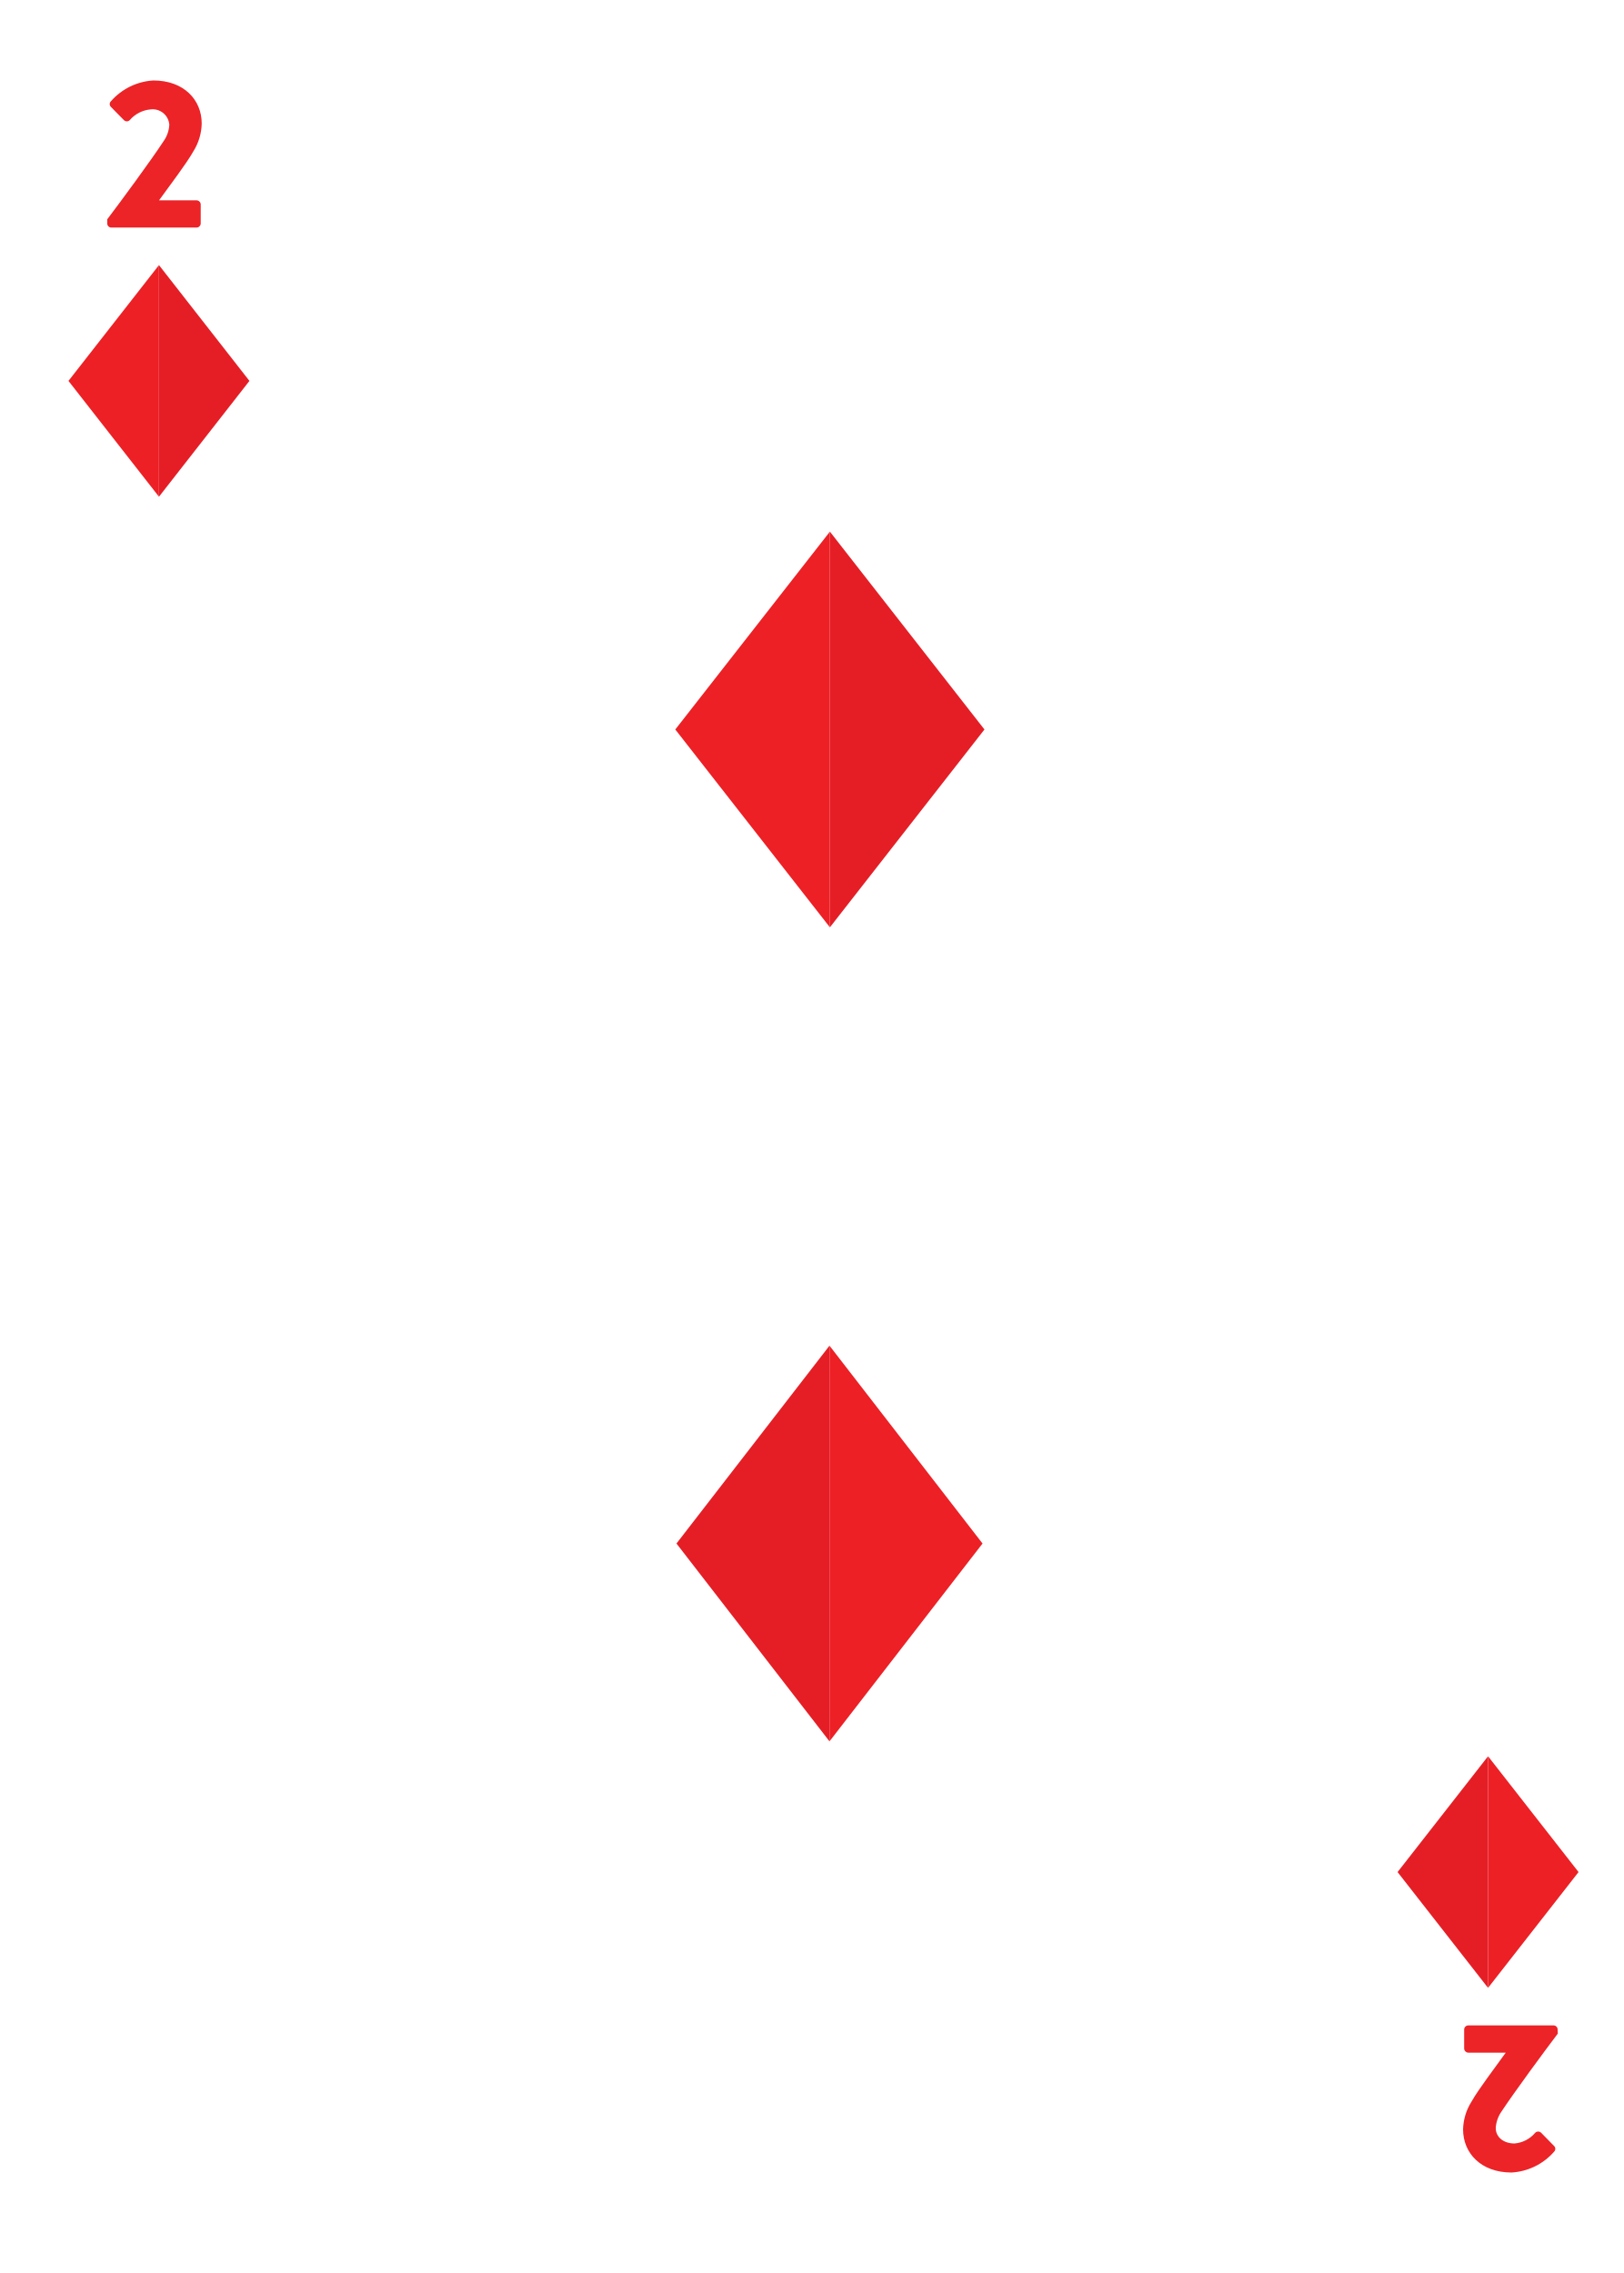
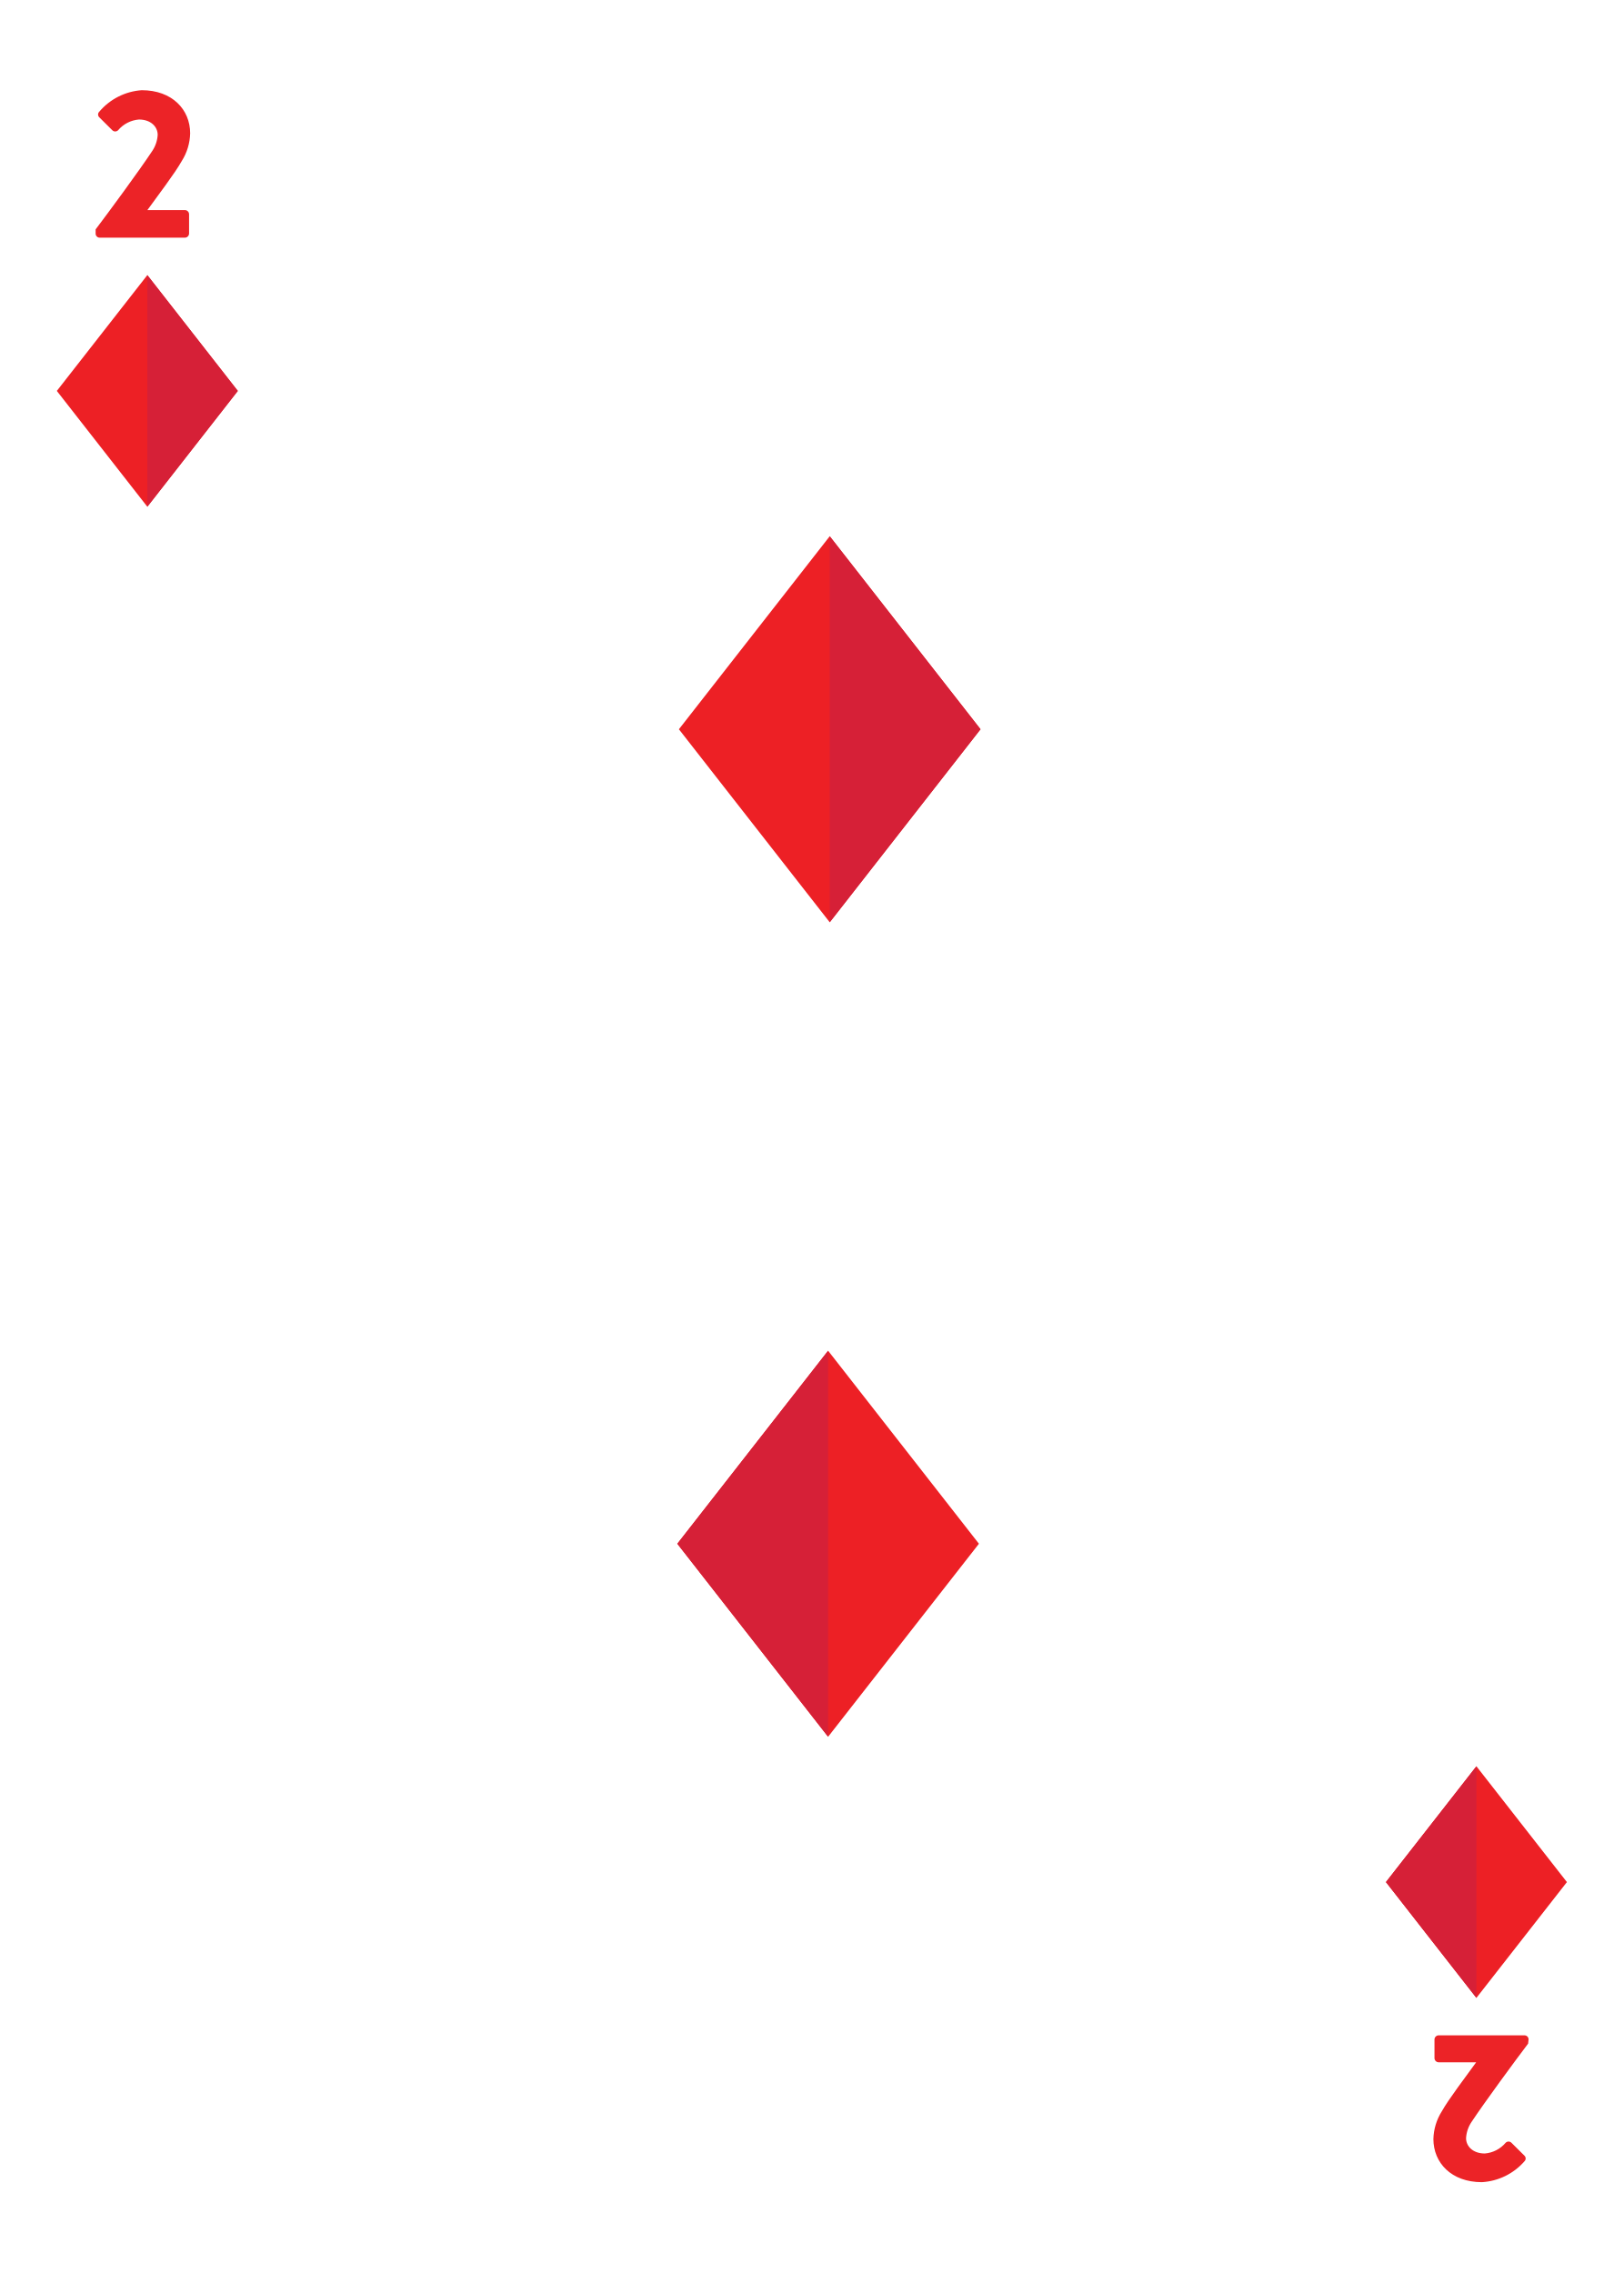
<svg xmlns="http://www.w3.org/2000/svg" xmlns:xlink="http://www.w3.org/1999/xlink" id="Layer_1" data-name="Layer 1" viewBox="0 0 180 252">
  <defs>
-     <style>.cls-1{fill:#e51e26;}.cls-2{fill:#ed2025;}.cls-3{fill:#ec2327;}</style>
-     <symbol id="Diamond" data-name="Diamond" viewBox="0 0 83.59 107">
-       <polygon class="cls-1" points="41.8 0 41.8 107 83.59 53.5 41.8 0" />
-       <polygon class="cls-2" points="41.8 0 41.8 107 0 53.5 41.8 0" />
-     </symbol>
-     <symbol id="Diamond_medium" data-name="Diamond medium" viewBox="0 0 34.28 43.88">
-       <use width="83.59" height="107" transform="scale(0.41)" xlink:href="#Diamond" />
+     <style>.cls-1{fill:#ed2025;}.cls-2{fill:#d62037;}.cls-3{fill:#ec2327;}</style>
+     <symbol id="Diamond-2" data-name="Diamond-2" viewBox="0 0 83.59 107">
+       <polygon class="cls-1" points="41.8 0 0 53.5 41.8 107 83.59 53.5 41.8 0" />
+       <polygon class="cls-2" points="41.8 0 41.8 107 83.59 53.5 41.8 0" />
    </symbol>
  </defs>
-   <use width="83.59" height="107" transform="translate(7.59 29.39) scale(0.24)" xlink:href="#Diamond" />
-   <use width="83.59" height="107" transform="translate(174.99 220.39) rotate(180) scale(0.24)" xlink:href="#Diamond" />
-   <use width="34.28" height="43.88" transform="translate(74.86 58.94)" xlink:href="#Diamond_medium" />
-   <use width="34.28" height="43.88" transform="translate(108.92 193.06) rotate(180) scale(0.99 1)" xlink:href="#Diamond_medium" />
-   <path class="cls-3" d="M11.89,24.31c1.37-1.8,4.87-6.55,6.26-8.68a3.44,3.44,0,0,0,.62-1.8,1.85,1.85,0,0,0-2.08-1.7,3.42,3.42,0,0,0-2.3,1.18.45.45,0,0,1-.66,0l-1.44-1.46a.44.44,0,0,1,0-.62A6.79,6.79,0,0,1,17,8.92c3.38,0,5.36,2.15,5.36,4.77a6,6,0,0,1-.92,3.08c-.75,1.35-2.69,3.88-3.81,5.44H21.8a.47.47,0,0,1,.45.45v2.13a.47.47,0,0,1-.45.44H12.34a.45.45,0,0,1-.45-.44Z" />
-   <path class="cls-3" d="M172.69,225.46c-1.37,1.8-4.87,6.55-6.27,8.68a3.55,3.55,0,0,0-.61,1.8c0,.9.76,1.7,2.08,1.7a3.35,3.35,0,0,0,2.29-1.18.47.47,0,0,1,.67,0l1.44,1.47a.44.44,0,0,1,0,.61,6.78,6.78,0,0,1-4.73,2.32c-3.38,0-5.37-2.15-5.37-4.78a6,6,0,0,1,.93-3.07c.75-1.35,2.69-3.88,3.8-5.44h-4.16a.47.47,0,0,1-.45-.45V225a.46.46,0,0,1,.45-.45h9.46a.45.45,0,0,1,.45.45Z" />
+   <use width="83.59" height="107" transform="translate(75.26 59.45) scale(0.4)" xlink:href="#Diamond-2" />
+   <use width="83.59" height="107" transform="translate(108.52 192.55) rotate(180) scale(0.4 0.4)" xlink:href="#Diamond-2" />
+   <path class="cls-3" d="M10.6,25.43c1.37-1.8,4.87-6.56,6.27-8.68a3.58,3.58,0,0,0,.61-1.8c0-.9-.76-1.7-2.08-1.7a3.38,3.38,0,0,0-2.3,1.18.45.45,0,0,1-.66,0L11,13a.43.43,0,0,1,0-.61A6.78,6.78,0,0,1,15.71,10c3.38,0,5.37,2.15,5.37,4.78a6,6,0,0,1-.93,3.07c-.75,1.35-2.69,3.88-3.81,5.44h4.17a.47.47,0,0,1,.45.45V25.9a.47.47,0,0,1-.45.45H11.05a.45.45,0,0,1-.45-.45Z" />
+   <path class="cls-3" d="M169.4,226.57c-1.37,1.8-4.87,6.56-6.27,8.68a3.58,3.58,0,0,0-.61,1.8c0,.9.76,1.7,2.08,1.7a3.38,3.38,0,0,0,2.3-1.18.45.45,0,0,1,.66,0L169,239a.43.43,0,0,1,0,.61,6.78,6.78,0,0,1-4.73,2.32c-3.38,0-5.37-2.15-5.37-4.78a6,6,0,0,1,.93-3.07c.75-1.35,2.69-3.88,3.81-5.44h-4.17a.47.47,0,0,1-.45-.45V226.1a.47.47,0,0,1,.45-.45H169a.45.45,0,0,1,.45.45Z" />
+   <use width="83.59" height="107" transform="translate(6.3 30.5) scale(0.24)" xlink:href="#Diamond-2" />
+   <use width="83.59" height="107" transform="translate(173.7 221.5) rotate(180) scale(0.24)" xlink:href="#Diamond-2" />
</svg>
